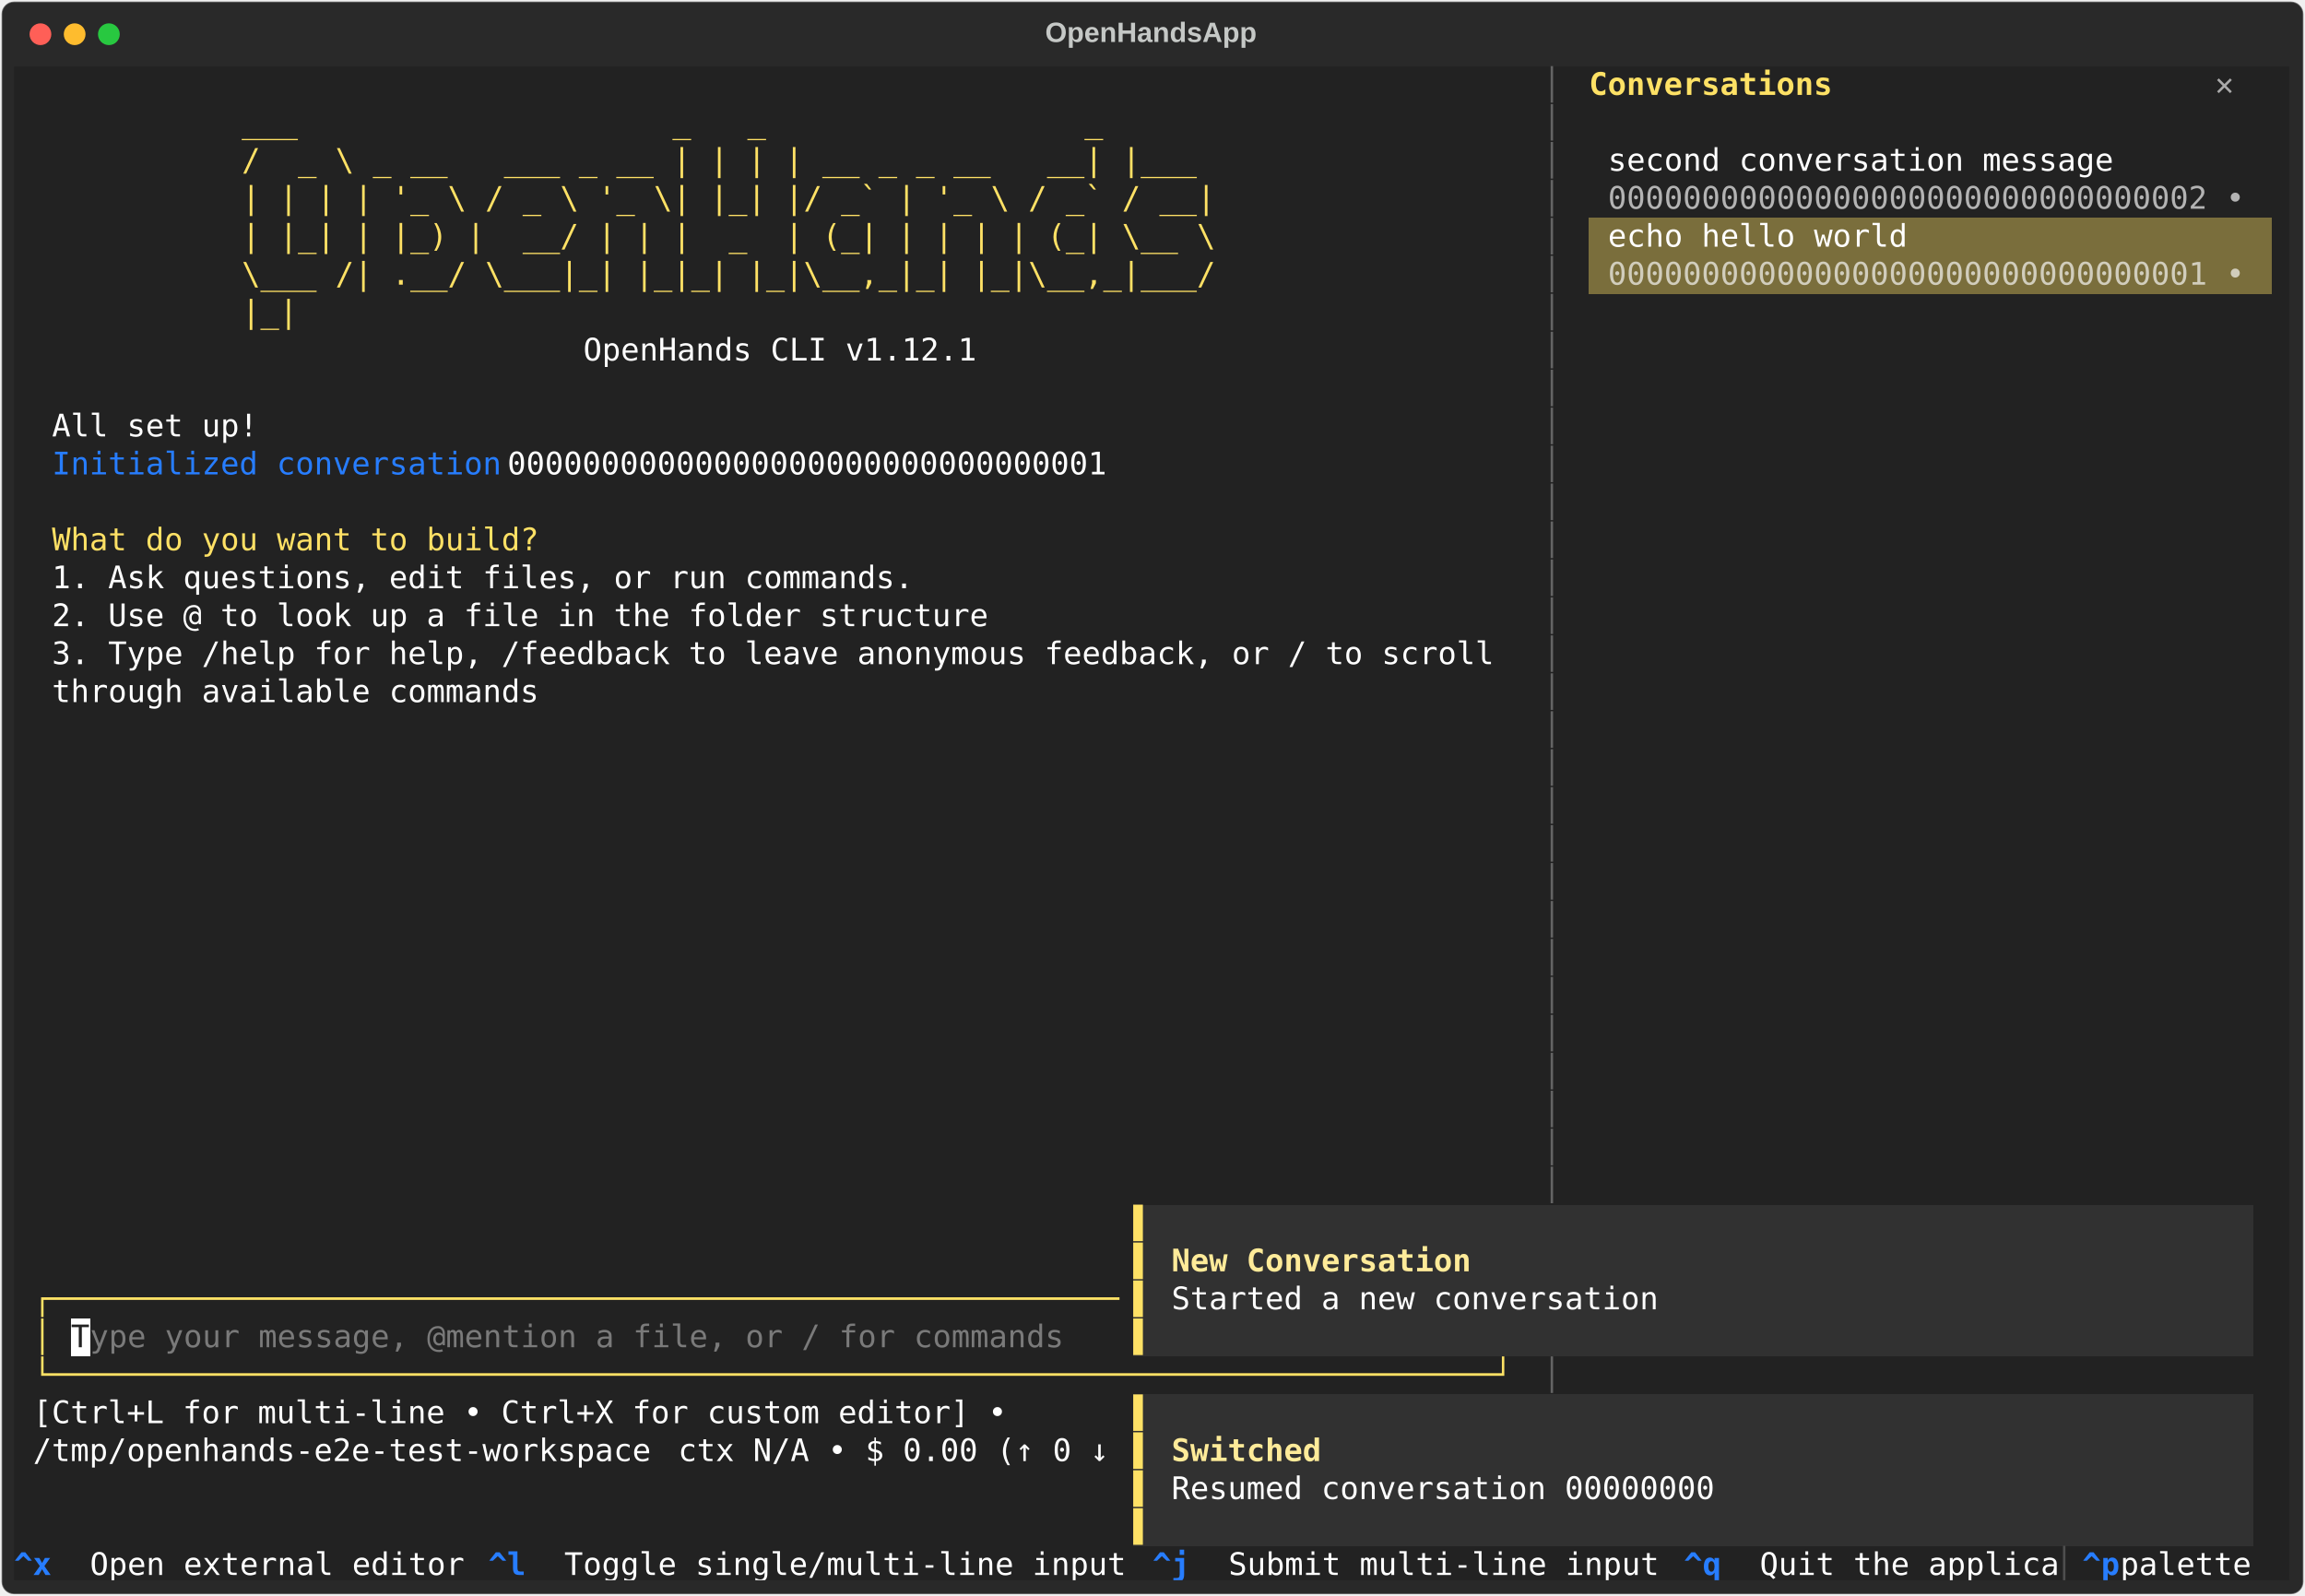
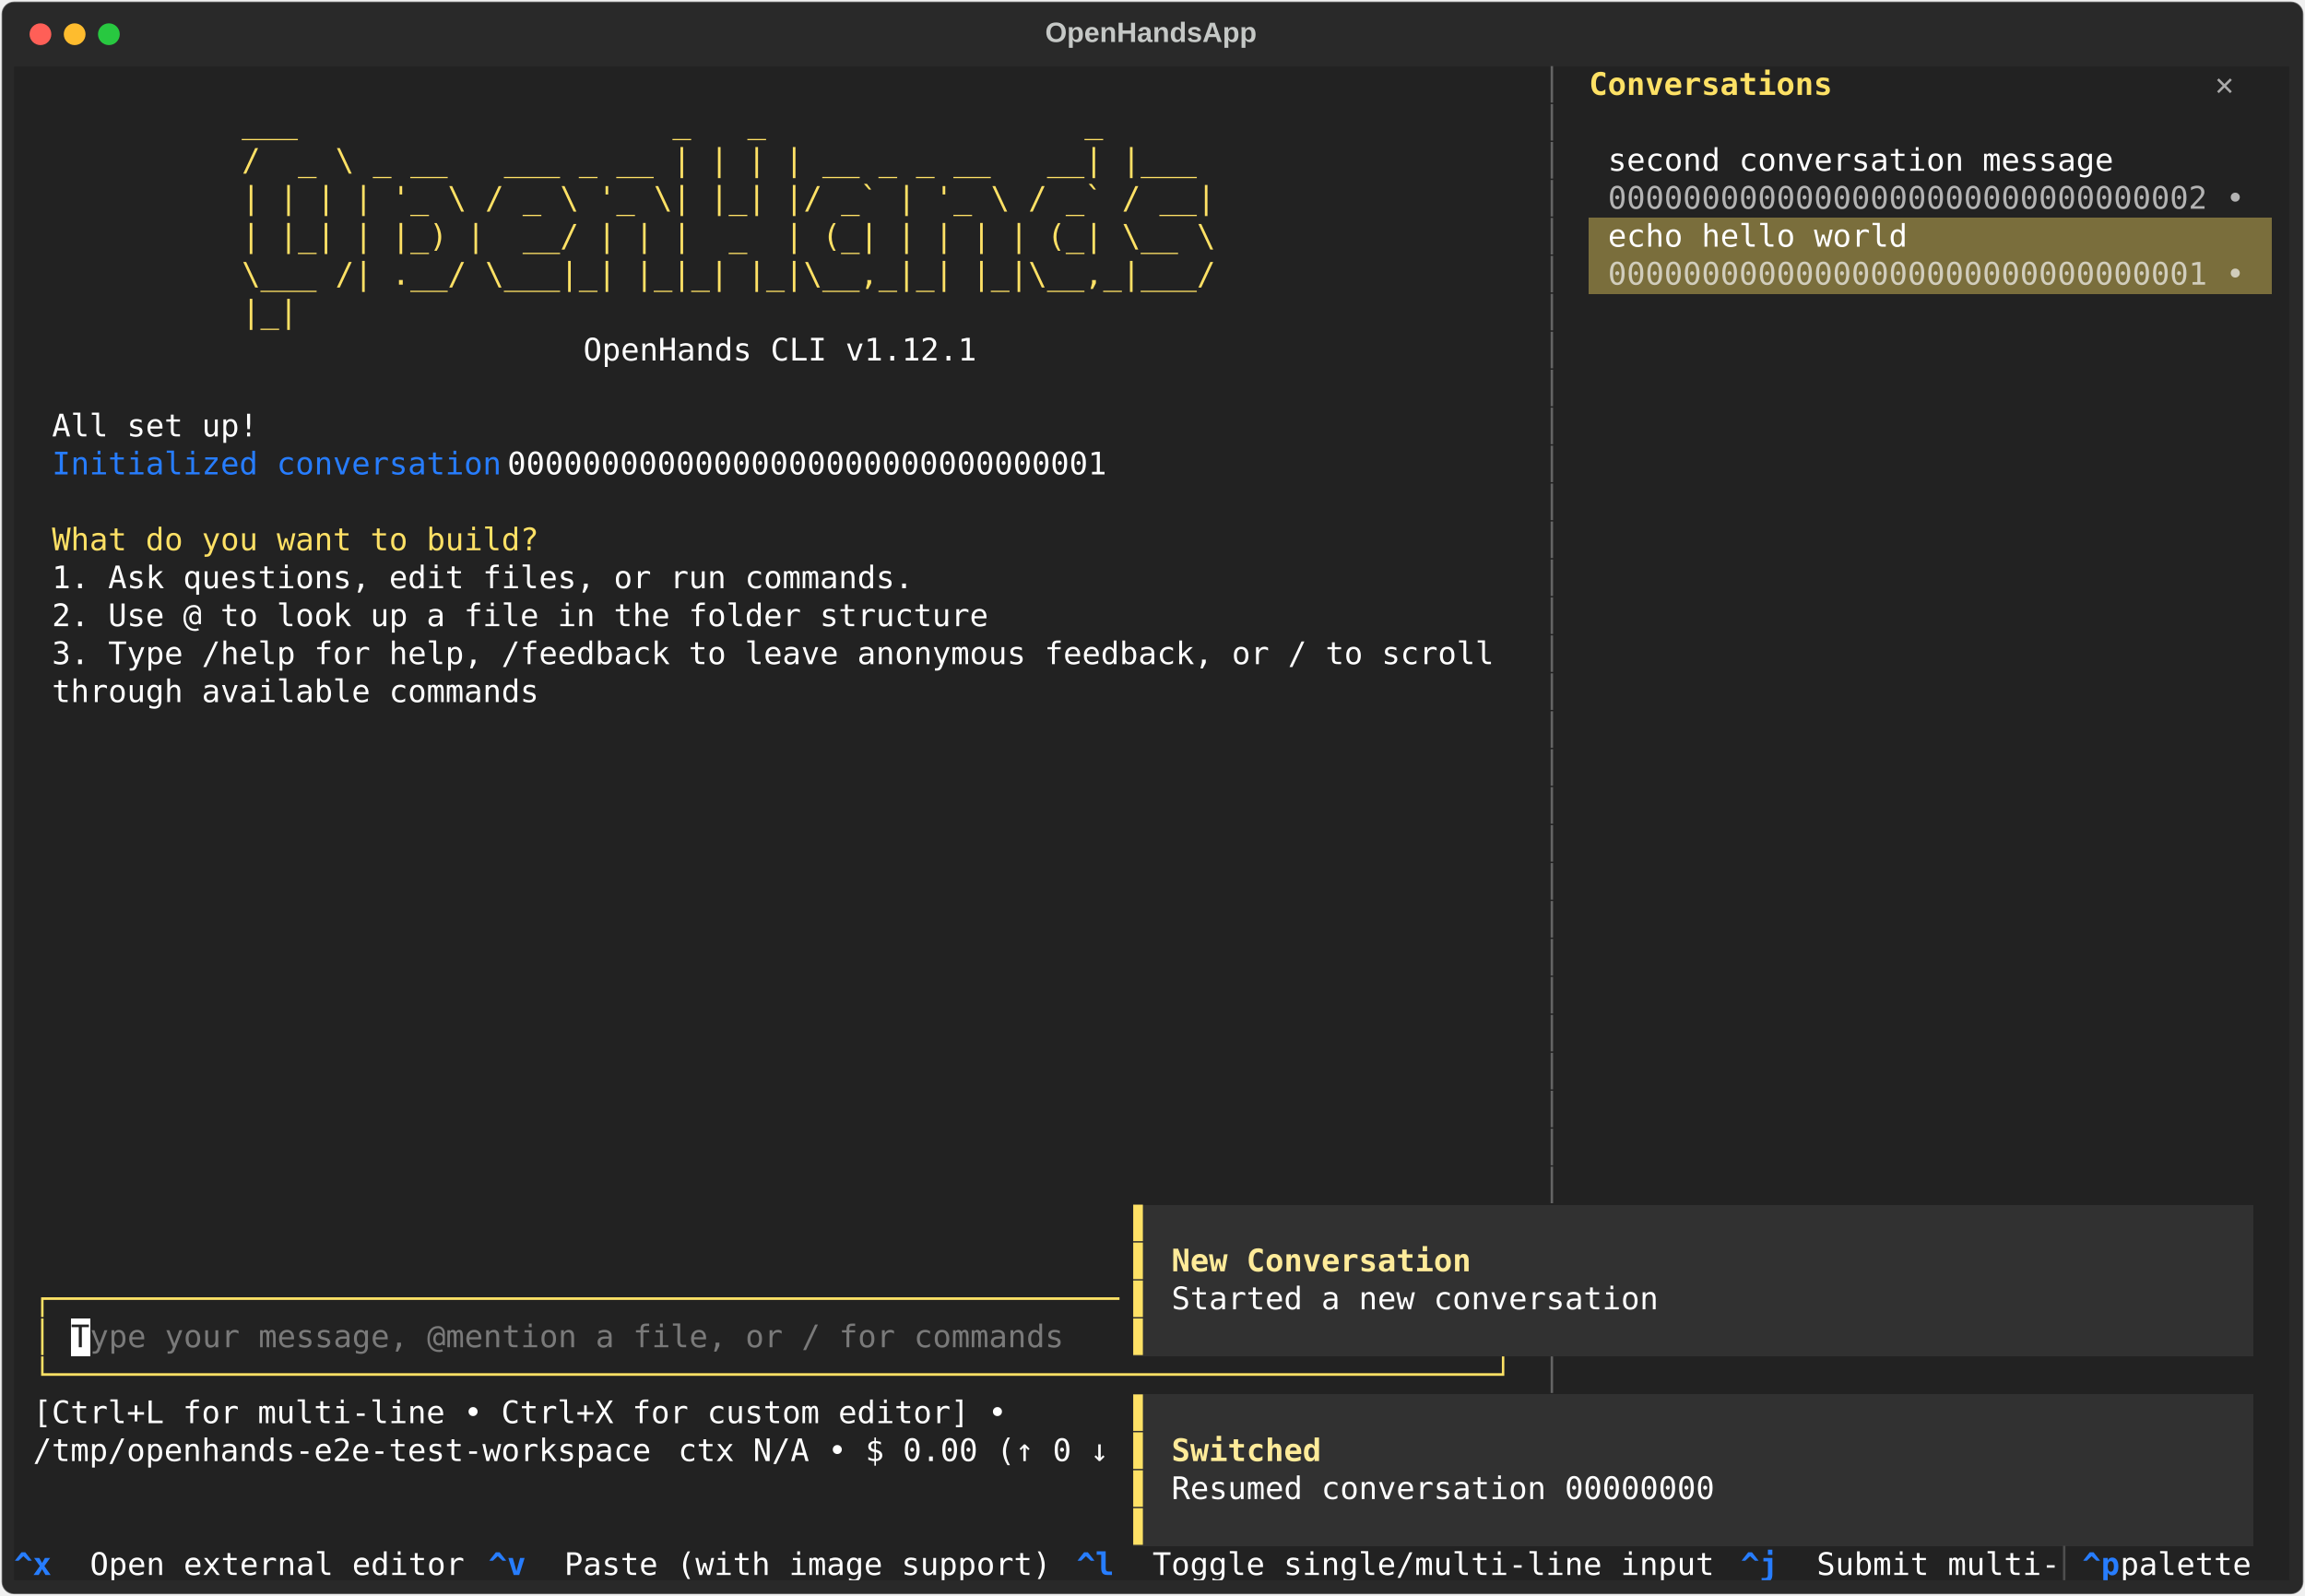
<svg xmlns="http://www.w3.org/2000/svg" class="rich-terminal" viewBox="0 0 1482 1026.0">
  <style>

    @font-face {
        font-family: "Fira Code";
        src: local("FiraCode-Regular"),
                url("https://cdnjs.cloudflare.com/ajax/libs/firacode/6.2.0/woff2/FiraCode-Regular.woff2") format("woff2"),
                url("https://cdnjs.cloudflare.com/ajax/libs/firacode/6.2.0/woff/FiraCode-Regular.woff") format("woff");
        font-style: normal;
        font-weight: 400;
    }
    @font-face {
        font-family: "Fira Code";
        src: local("FiraCode-Bold"),
                url("https://cdnjs.cloudflare.com/ajax/libs/firacode/6.2.0/woff2/FiraCode-Bold.woff2") format("woff2"),
                url("https://cdnjs.cloudflare.com/ajax/libs/firacode/6.2.0/woff/FiraCode-Bold.woff") format("woff");
        font-style: bold;
        font-weight: 700;
    }

    .terminal-matrix {
        font-family: Fira Code, monospace;
        font-size: 20px;
        line-height: 24.4px;
        font-variant-east-asian: full-width;
    }

    .terminal-title {
        font-size: 18px;
        font-weight: bold;
        font-family: arial;
    }

    .terminal-r1 { fill: #c5c8c6 }
.terminal-r2 { fill: #646464 }
.terminal-r3 { fill: #fee165;font-weight: bold }
.terminal-r4 { fill: #aaaaaa;font-weight: bold }
.terminal-r5 { fill: #ffe165 }
.terminal-r6 { fill: #ffffff }
.terminal-r7 { fill: #b3b3b3 }
.terminal-r8 { fill: #d1cdbc }
.terminal-r9 { fill: #277dff }
.terminal-r10 { fill: #fee165 }
.terminal-r11 { fill: #ffeb99;font-weight: bold }
.terminal-r12 { fill: #222222 }
.terminal-r13 { fill: #7a7a7a }
.terminal-r14 { fill: #277dff;font-weight: bold }
.terminal-r15 { fill: #4e4e4e }
    </style>
  <defs>
    <clipPath id="terminal-clip-terminal">
      <rect x="0" y="0" width="1463.0" height="975.0" />
    </clipPath>
    <clipPath id="terminal-line-0">
      <rect x="0" y="1.5" width="1464" height="24.65" />
    </clipPath>
    <clipPath id="terminal-line-1">
      <rect x="0" y="25.9" width="1464" height="24.65" />
    </clipPath>
    <clipPath id="terminal-line-2">
      <rect x="0" y="50.3" width="1464" height="24.65" />
    </clipPath>
    <clipPath id="terminal-line-3">
      <rect x="0" y="74.7" width="1464" height="24.65" />
    </clipPath>
    <clipPath id="terminal-line-4">
      <rect x="0" y="99.1" width="1464" height="24.65" />
    </clipPath>
    <clipPath id="terminal-line-5">
      <rect x="0" y="123.5" width="1464" height="24.65" />
    </clipPath>
    <clipPath id="terminal-line-6">
      <rect x="0" y="147.9" width="1464" height="24.65" />
    </clipPath>
    <clipPath id="terminal-line-7">
      <rect x="0" y="172.3" width="1464" height="24.65" />
    </clipPath>
    <clipPath id="terminal-line-8">
      <rect x="0" y="196.7" width="1464" height="24.65" />
    </clipPath>
    <clipPath id="terminal-line-9">
      <rect x="0" y="221.1" width="1464" height="24.65" />
    </clipPath>
    <clipPath id="terminal-line-10">
      <rect x="0" y="245.5" width="1464" height="24.65" />
    </clipPath>
    <clipPath id="terminal-line-11">
      <rect x="0" y="269.9" width="1464" height="24.65" />
    </clipPath>
    <clipPath id="terminal-line-12">
      <rect x="0" y="294.3" width="1464" height="24.65" />
    </clipPath>
    <clipPath id="terminal-line-13">
      <rect x="0" y="318.7" width="1464" height="24.65" />
    </clipPath>
    <clipPath id="terminal-line-14">
      <rect x="0" y="343.1" width="1464" height="24.65" />
    </clipPath>
    <clipPath id="terminal-line-15">
      <rect x="0" y="367.5" width="1464" height="24.65" />
    </clipPath>
    <clipPath id="terminal-line-16">
      <rect x="0" y="391.9" width="1464" height="24.65" />
    </clipPath>
    <clipPath id="terminal-line-17">
      <rect x="0" y="416.3" width="1464" height="24.65" />
    </clipPath>
    <clipPath id="terminal-line-18">
      <rect x="0" y="440.7" width="1464" height="24.65" />
    </clipPath>
    <clipPath id="terminal-line-19">
      <rect x="0" y="465.1" width="1464" height="24.65" />
    </clipPath>
    <clipPath id="terminal-line-20">
      <rect x="0" y="489.5" width="1464" height="24.65" />
    </clipPath>
    <clipPath id="terminal-line-21">
      <rect x="0" y="513.9" width="1464" height="24.65" />
    </clipPath>
    <clipPath id="terminal-line-22">
      <rect x="0" y="538.3" width="1464" height="24.65" />
    </clipPath>
    <clipPath id="terminal-line-23">
      <rect x="0" y="562.7" width="1464" height="24.65" />
    </clipPath>
    <clipPath id="terminal-line-24">
      <rect x="0" y="587.1" width="1464" height="24.65" />
    </clipPath>
    <clipPath id="terminal-line-25">
      <rect x="0" y="611.5" width="1464" height="24.65" />
    </clipPath>
    <clipPath id="terminal-line-26">
      <rect x="0" y="635.9" width="1464" height="24.65" />
    </clipPath>
    <clipPath id="terminal-line-27">
      <rect x="0" y="660.3" width="1464" height="24.65" />
    </clipPath>
    <clipPath id="terminal-line-28">
      <rect x="0" y="684.7" width="1464" height="24.65" />
    </clipPath>
    <clipPath id="terminal-line-29">
      <rect x="0" y="709.1" width="1464" height="24.65" />
    </clipPath>
    <clipPath id="terminal-line-30">
      <rect x="0" y="733.5" width="1464" height="24.65" />
    </clipPath>
    <clipPath id="terminal-line-31">
      <rect x="0" y="757.9" width="1464" height="24.65" />
    </clipPath>
    <clipPath id="terminal-line-32">
      <rect x="0" y="782.3" width="1464" height="24.65" />
    </clipPath>
    <clipPath id="terminal-line-33">
      <rect x="0" y="806.7" width="1464" height="24.65" />
    </clipPath>
    <clipPath id="terminal-line-34">
      <rect x="0" y="831.1" width="1464" height="24.65" />
    </clipPath>
    <clipPath id="terminal-line-35">
      <rect x="0" y="855.5" width="1464" height="24.65" />
    </clipPath>
    <clipPath id="terminal-line-36">
      <rect x="0" y="879.9" width="1464" height="24.65" />
    </clipPath>
    <clipPath id="terminal-line-37">
      <rect x="0" y="904.3" width="1464" height="24.65" />
    </clipPath>
    <clipPath id="terminal-line-38">
      <rect x="0" y="928.7" width="1464" height="24.65" />
    </clipPath>
  </defs>
  <rect fill="#292929" stroke="rgba(255,255,255,0.35)" stroke-width="1" x="1" y="1" width="1480" height="1024" rx="8" />
  <text class="terminal-title" fill="#c5c8c6" text-anchor="middle" x="740" y="27">OpenHandsApp</text>
  <g transform="translate(26,22)">
    <circle cx="0" cy="0" r="7" fill="#ff5f57" />
    <circle cx="22" cy="0" r="7" fill="#febc2e" />
    <circle cx="44" cy="0" r="7" fill="#28c840" />
  </g>
  <g transform="translate(9, 41)" clip-path="url(#terminal-clip-terminal)">
    <rect fill="#222222" x="0" y="1.5" width="988.2" height="24.65" shape-rendering="crispEdges" />
    <rect fill="#222222" x="988.2" y="1.5" width="12.2" height="24.65" shape-rendering="crispEdges" />
    <rect fill="#222222" x="1000.4" y="1.5" width="12.2" height="24.65" shape-rendering="crispEdges" />
    <rect fill="#222222" x="1012.6" y="1.5" width="158.6" height="24.65" shape-rendering="crispEdges" />
    <rect fill="#222222" x="1171.2" y="1.5" width="244" height="24.65" shape-rendering="crispEdges" />
    <rect fill="#222222" x="1415.2" y="1.5" width="36.6" height="24.65" shape-rendering="crispEdges" />
    <rect fill="#222222" x="1451.8" y="1.5" width="12.2" height="24.65" shape-rendering="crispEdges" />
    <rect fill="#222222" x="0" y="25.9" width="146.4" height="24.65" shape-rendering="crispEdges" />
    <rect fill="#222222" x="146.4" y="25.9" width="695.4" height="24.65" shape-rendering="crispEdges" />
    <rect fill="#222222" x="841.8" y="25.9" width="146.4" height="24.65" shape-rendering="crispEdges" />
    <rect fill="#222222" x="988.2" y="25.9" width="12.2" height="24.65" shape-rendering="crispEdges" />
    <rect fill="#222222" x="1000.4" y="25.9" width="463.6" height="24.65" shape-rendering="crispEdges" />
    <rect fill="#222222" x="0" y="50.3" width="146.4" height="24.65" shape-rendering="crispEdges" />
    <rect fill="#222222" x="146.4" y="50.3" width="695.4" height="24.65" shape-rendering="crispEdges" />
    <rect fill="#222222" x="841.8" y="50.3" width="146.4" height="24.65" shape-rendering="crispEdges" />
    <rect fill="#222222" x="988.2" y="50.3" width="12.2" height="24.65" shape-rendering="crispEdges" />
    <rect fill="#222222" x="1000.4" y="50.3" width="24.4" height="24.65" shape-rendering="crispEdges" />
    <rect fill="#222222" x="1024.8" y="50.3" width="329.4" height="24.65" shape-rendering="crispEdges" />
    <rect fill="#222222" x="1354.2" y="50.3" width="109.8" height="24.65" shape-rendering="crispEdges" />
    <rect fill="#222222" x="0" y="74.7" width="146.4" height="24.65" shape-rendering="crispEdges" />
    <rect fill="#222222" x="146.4" y="74.7" width="695.4" height="24.65" shape-rendering="crispEdges" />
    <rect fill="#222222" x="841.8" y="74.7" width="146.4" height="24.65" shape-rendering="crispEdges" />
    <rect fill="#222222" x="988.2" y="74.7" width="12.2" height="24.65" shape-rendering="crispEdges" />
    <rect fill="#222222" x="1000.4" y="74.7" width="24.4" height="24.65" shape-rendering="crispEdges" />
    <rect fill="#222222" x="1024.8" y="74.7" width="414.8" height="24.65" shape-rendering="crispEdges" />
    <rect fill="#222222" x="1439.6" y="74.7" width="24.4" height="24.65" shape-rendering="crispEdges" />
    <rect fill="#222222" x="0" y="99.1" width="146.4" height="24.65" shape-rendering="crispEdges" />
    <rect fill="#222222" x="146.4" y="99.1" width="695.4" height="24.65" shape-rendering="crispEdges" />
    <rect fill="#222222" x="841.8" y="99.1" width="146.4" height="24.65" shape-rendering="crispEdges" />
    <rect fill="#222222" x="988.2" y="99.1" width="12.2" height="24.65" shape-rendering="crispEdges" />
    <rect fill="#222222" x="1000.4" y="99.1" width="12.2" height="24.65" shape-rendering="crispEdges" />
    <rect fill="#7a6e3c" x="1012.6" y="99.1" width="12.2" height="24.65" shape-rendering="crispEdges" />
    <rect fill="#7a6e3c" x="1024.8" y="99.1" width="195.2" height="24.65" shape-rendering="crispEdges" />
    <rect fill="#7a6e3c" x="1220" y="99.1" width="231.8" height="24.65" shape-rendering="crispEdges" />
    <rect fill="#222222" x="1451.8" y="99.1" width="12.2" height="24.65" shape-rendering="crispEdges" />
    <rect fill="#222222" x="0" y="123.5" width="146.4" height="24.65" shape-rendering="crispEdges" />
    <rect fill="#222222" x="146.4" y="123.5" width="695.4" height="24.65" shape-rendering="crispEdges" />
    <rect fill="#222222" x="841.8" y="123.5" width="146.4" height="24.65" shape-rendering="crispEdges" />
    <rect fill="#222222" x="988.2" y="123.5" width="12.2" height="24.65" shape-rendering="crispEdges" />
    <rect fill="#222222" x="1000.4" y="123.5" width="12.2" height="24.65" shape-rendering="crispEdges" />
    <rect fill="#7a6e3c" x="1012.6" y="123.5" width="12.2" height="24.65" shape-rendering="crispEdges" />
    <rect fill="#7a6e3c" x="1024.8" y="123.5" width="414.8" height="24.65" shape-rendering="crispEdges" />
    <rect fill="#7a6e3c" x="1439.6" y="123.5" width="12.2" height="24.65" shape-rendering="crispEdges" />
    <rect fill="#222222" x="1451.8" y="123.5" width="12.2" height="24.65" shape-rendering="crispEdges" />
    <rect fill="#222222" x="0" y="147.9" width="146.4" height="24.65" shape-rendering="crispEdges" />
    <rect fill="#222222" x="146.4" y="147.9" width="695.4" height="24.65" shape-rendering="crispEdges" />
    <rect fill="#222222" x="841.8" y="147.9" width="146.4" height="24.65" shape-rendering="crispEdges" />
    <rect fill="#222222" x="988.2" y="147.9" width="12.2" height="24.65" shape-rendering="crispEdges" />
    <rect fill="#222222" x="1000.4" y="147.9" width="463.6" height="24.65" shape-rendering="crispEdges" />
    <rect fill="#222222" x="0" y="172.3" width="366" height="24.65" shape-rendering="crispEdges" />
    <rect fill="#222222" x="366" y="172.3" width="256.2" height="24.65" shape-rendering="crispEdges" />
    <rect fill="#222222" x="622.2" y="172.3" width="366" height="24.65" shape-rendering="crispEdges" />
    <rect fill="#222222" x="988.2" y="172.3" width="12.2" height="24.65" shape-rendering="crispEdges" />
    <rect fill="#222222" x="1000.4" y="172.3" width="463.6" height="24.65" shape-rendering="crispEdges" />
    <rect fill="#222222" x="0" y="196.7" width="988.2" height="24.65" shape-rendering="crispEdges" />
    <rect fill="#222222" x="988.2" y="196.7" width="12.2" height="24.65" shape-rendering="crispEdges" />
    <rect fill="#222222" x="1000.4" y="196.7" width="463.6" height="24.65" shape-rendering="crispEdges" />
    <rect fill="#222222" x="0" y="221.1" width="24.4" height="24.65" shape-rendering="crispEdges" />
    <rect fill="#222222" x="24.4" y="221.1" width="134.2" height="24.65" shape-rendering="crispEdges" />
    <rect fill="#222222" x="158.6" y="221.1" width="829.6" height="24.65" shape-rendering="crispEdges" />
    <rect fill="#222222" x="988.2" y="221.1" width="12.2" height="24.65" shape-rendering="crispEdges" />
    <rect fill="#222222" x="1000.4" y="221.1" width="463.6" height="24.65" shape-rendering="crispEdges" />
    <rect fill="#222222" x="0" y="245.5" width="24.4" height="24.65" shape-rendering="crispEdges" />
    <rect fill="#222222" x="24.4" y="245.5" width="292.8" height="24.65" shape-rendering="crispEdges" />
    <rect fill="#222222" x="317.2" y="245.5" width="402.6" height="24.65" shape-rendering="crispEdges" />
    <rect fill="#222222" x="719.8" y="245.5" width="268.4" height="24.65" shape-rendering="crispEdges" />
    <rect fill="#222222" x="988.2" y="245.5" width="12.2" height="24.65" shape-rendering="crispEdges" />
    <rect fill="#222222" x="1000.4" y="245.5" width="463.6" height="24.65" shape-rendering="crispEdges" />
    <rect fill="#222222" x="0" y="269.9" width="988.2" height="24.65" shape-rendering="crispEdges" />
    <rect fill="#222222" x="988.2" y="269.9" width="12.2" height="24.65" shape-rendering="crispEdges" />
    <rect fill="#222222" x="1000.4" y="269.9" width="463.6" height="24.65" shape-rendering="crispEdges" />
    <rect fill="#222222" x="0" y="294.3" width="24.4" height="24.65" shape-rendering="crispEdges" />
    <rect fill="#222222" x="24.4" y="294.3" width="317.2" height="24.65" shape-rendering="crispEdges" />
    <rect fill="#222222" x="341.6" y="294.3" width="646.6" height="24.65" shape-rendering="crispEdges" />
    <rect fill="#222222" x="988.2" y="294.3" width="12.2" height="24.65" shape-rendering="crispEdges" />
    <rect fill="#222222" x="1000.4" y="294.3" width="463.6" height="24.65" shape-rendering="crispEdges" />
    <rect fill="#222222" x="0" y="318.7" width="24.4" height="24.65" shape-rendering="crispEdges" />
    <rect fill="#222222" x="24.4" y="318.7" width="561.2" height="24.65" shape-rendering="crispEdges" />
    <rect fill="#222222" x="585.6" y="318.7" width="402.6" height="24.65" shape-rendering="crispEdges" />
    <rect fill="#222222" x="988.2" y="318.7" width="12.2" height="24.65" shape-rendering="crispEdges" />
    <rect fill="#222222" x="1000.4" y="318.7" width="463.6" height="24.65" shape-rendering="crispEdges" />
    <rect fill="#222222" x="0" y="343.1" width="24.4" height="24.65" shape-rendering="crispEdges" />
    <rect fill="#222222" x="24.4" y="343.1" width="610" height="24.65" shape-rendering="crispEdges" />
    <rect fill="#222222" x="634.4" y="343.1" width="353.8" height="24.65" shape-rendering="crispEdges" />
    <rect fill="#222222" x="988.2" y="343.1" width="12.2" height="24.65" shape-rendering="crispEdges" />
    <rect fill="#222222" x="1000.4" y="343.1" width="463.6" height="24.65" shape-rendering="crispEdges" />
    <rect fill="#222222" x="0" y="367.5" width="24.4" height="24.65" shape-rendering="crispEdges" />
    <rect fill="#222222" x="24.4" y="367.5" width="939.4" height="24.65" shape-rendering="crispEdges" />
    <rect fill="#222222" x="963.8" y="367.5" width="24.4" height="24.65" shape-rendering="crispEdges" />
    <rect fill="#222222" x="988.2" y="367.5" width="12.2" height="24.65" shape-rendering="crispEdges" />
    <rect fill="#222222" x="1000.4" y="367.5" width="463.6" height="24.65" shape-rendering="crispEdges" />
    <rect fill="#222222" x="0" y="391.9" width="24.4" height="24.65" shape-rendering="crispEdges" />
    <rect fill="#222222" x="24.4" y="391.9" width="317.2" height="24.65" shape-rendering="crispEdges" />
    <rect fill="#222222" x="341.6" y="391.9" width="646.6" height="24.65" shape-rendering="crispEdges" />
    <rect fill="#222222" x="988.2" y="391.9" width="12.2" height="24.65" shape-rendering="crispEdges" />
    <rect fill="#222222" x="1000.4" y="391.9" width="463.6" height="24.65" shape-rendering="crispEdges" />
    <rect fill="#222222" x="0" y="416.3" width="988.2" height="24.65" shape-rendering="crispEdges" />
    <rect fill="#222222" x="988.2" y="416.3" width="12.2" height="24.65" shape-rendering="crispEdges" />
    <rect fill="#222222" x="1000.4" y="416.3" width="463.6" height="24.65" shape-rendering="crispEdges" />
    <rect fill="#222222" x="0" y="440.7" width="988.2" height="24.65" shape-rendering="crispEdges" />
    <rect fill="#222222" x="988.2" y="440.7" width="12.2" height="24.65" shape-rendering="crispEdges" />
    <rect fill="#222222" x="1000.4" y="440.7" width="463.6" height="24.65" shape-rendering="crispEdges" />
    <rect fill="#222222" x="0" y="465.1" width="988.2" height="24.65" shape-rendering="crispEdges" />
    <rect fill="#222222" x="988.2" y="465.1" width="12.2" height="24.65" shape-rendering="crispEdges" />
    <rect fill="#222222" x="1000.4" y="465.1" width="463.6" height="24.65" shape-rendering="crispEdges" />
    <rect fill="#222222" x="0" y="489.5" width="988.2" height="24.65" shape-rendering="crispEdges" />
    <rect fill="#222222" x="988.2" y="489.5" width="12.2" height="24.65" shape-rendering="crispEdges" />
    <rect fill="#222222" x="1000.4" y="489.5" width="463.6" height="24.65" shape-rendering="crispEdges" />
    <rect fill="#222222" x="0" y="513.9" width="988.2" height="24.65" shape-rendering="crispEdges" />
    <rect fill="#222222" x="988.2" y="513.9" width="12.2" height="24.65" shape-rendering="crispEdges" />
    <rect fill="#222222" x="1000.4" y="513.9" width="463.6" height="24.65" shape-rendering="crispEdges" />
    <rect fill="#222222" x="0" y="538.3" width="988.2" height="24.65" shape-rendering="crispEdges" />
    <rect fill="#222222" x="988.2" y="538.3" width="12.2" height="24.65" shape-rendering="crispEdges" />
    <rect fill="#222222" x="1000.4" y="538.3" width="463.6" height="24.65" shape-rendering="crispEdges" />
    <rect fill="#222222" x="0" y="562.7" width="988.2" height="24.65" shape-rendering="crispEdges" />
    <rect fill="#222222" x="988.2" y="562.7" width="12.2" height="24.65" shape-rendering="crispEdges" />
    <rect fill="#222222" x="1000.4" y="562.7" width="463.6" height="24.65" shape-rendering="crispEdges" />
    <rect fill="#222222" x="0" y="587.1" width="988.2" height="24.65" shape-rendering="crispEdges" />
    <rect fill="#222222" x="988.2" y="587.1" width="12.2" height="24.65" shape-rendering="crispEdges" />
    <rect fill="#222222" x="1000.4" y="587.1" width="463.6" height="24.65" shape-rendering="crispEdges" />
    <rect fill="#222222" x="0" y="611.5" width="988.2" height="24.65" shape-rendering="crispEdges" />
    <rect fill="#222222" x="988.2" y="611.5" width="12.2" height="24.65" shape-rendering="crispEdges" />
    <rect fill="#222222" x="1000.4" y="611.5" width="463.6" height="24.65" shape-rendering="crispEdges" />
    <rect fill="#222222" x="0" y="635.9" width="988.2" height="24.65" shape-rendering="crispEdges" />
    <rect fill="#222222" x="988.2" y="635.9" width="12.2" height="24.65" shape-rendering="crispEdges" />
    <rect fill="#222222" x="1000.4" y="635.9" width="463.6" height="24.65" shape-rendering="crispEdges" />
    <rect fill="#222222" x="0" y="660.3" width="988.2" height="24.65" shape-rendering="crispEdges" />
    <rect fill="#222222" x="988.2" y="660.3" width="12.2" height="24.65" shape-rendering="crispEdges" />
    <rect fill="#222222" x="1000.4" y="660.3" width="463.6" height="24.65" shape-rendering="crispEdges" />
    <rect fill="#222222" x="0" y="684.7" width="988.2" height="24.65" shape-rendering="crispEdges" />
    <rect fill="#222222" x="988.2" y="684.7" width="12.2" height="24.65" shape-rendering="crispEdges" />
    <rect fill="#222222" x="1000.4" y="684.7" width="463.6" height="24.65" shape-rendering="crispEdges" />
    <rect fill="#222222" x="0" y="709.1" width="988.2" height="24.65" shape-rendering="crispEdges" />
    <rect fill="#222222" x="988.2" y="709.1" width="12.2" height="24.65" shape-rendering="crispEdges" />
    <rect fill="#222222" x="1000.4" y="709.1" width="463.6" height="24.65" shape-rendering="crispEdges" />
    <rect fill="#222222" x="0" y="733.5" width="719.8" height="24.65" shape-rendering="crispEdges" />
    <rect fill="#313131" x="719.8" y="733.5" width="12.2" height="24.65" shape-rendering="crispEdges" />
    <rect fill="#313131" x="732" y="733.5" width="707.6" height="24.65" shape-rendering="crispEdges" />
    <rect fill="#222222" x="1439.6" y="733.5" width="24.4" height="24.65" shape-rendering="crispEdges" />
    <rect fill="#222222" x="0" y="757.9" width="12.2" height="24.65" shape-rendering="crispEdges" />
    <rect fill="#222222" x="12.2" y="757.9" width="12.2" height="24.65" shape-rendering="crispEdges" />
    <rect fill="#222222" x="24.4" y="757.9" width="695.4" height="24.65" shape-rendering="crispEdges" />
    <rect fill="#313131" x="719.8" y="757.9" width="12.2" height="24.65" shape-rendering="crispEdges" />
    <rect fill="#313131" x="732" y="757.9" width="12.2" height="24.65" shape-rendering="crispEdges" />
    <rect fill="#313131" x="744.2" y="757.9" width="195.2" height="24.65" shape-rendering="crispEdges" />
    <rect fill="#313131" x="939.4" y="757.9" width="500.2" height="24.65" shape-rendering="crispEdges" />
    <rect fill="#222222" x="1439.6" y="757.9" width="24.4" height="24.65" shape-rendering="crispEdges" />
    <rect fill="#222222" x="0" y="782.3" width="12.2" height="24.65" shape-rendering="crispEdges" />
    <rect fill="#222222" x="12.2" y="782.3" width="707.6" height="24.65" shape-rendering="crispEdges" />
    <rect fill="#313131" x="719.8" y="782.3" width="12.2" height="24.65" shape-rendering="crispEdges" />
    <rect fill="#313131" x="732" y="782.3" width="12.2" height="24.65" shape-rendering="crispEdges" />
    <rect fill="#313131" x="744.2" y="782.3" width="317.2" height="24.65" shape-rendering="crispEdges" />
    <rect fill="#313131" x="1061.4" y="782.3" width="378.2" height="24.65" shape-rendering="crispEdges" />
    <rect fill="#222222" x="1439.6" y="782.3" width="24.4" height="24.65" shape-rendering="crispEdges" />
    <rect fill="#222222" x="0" y="806.7" width="12.2" height="24.65" shape-rendering="crispEdges" />
    <rect fill="#222222" x="12.2" y="806.7" width="12.2" height="24.65" shape-rendering="crispEdges" />
    <rect fill="#222222" x="24.4" y="806.7" width="12.2" height="24.65" shape-rendering="crispEdges" />
    <rect fill="#ffffff" x="36.6" y="806.7" width="12.2" height="24.65" shape-rendering="crispEdges" />
    <rect fill="#222222" x="48.8" y="806.7" width="634.4" height="24.65" shape-rendering="crispEdges" />
    <rect fill="#222222" x="683.2" y="806.7" width="36.6" height="24.65" shape-rendering="crispEdges" />
    <rect fill="#313131" x="719.8" y="806.7" width="12.2" height="24.65" shape-rendering="crispEdges" />
    <rect fill="#313131" x="732" y="806.7" width="707.6" height="24.65" shape-rendering="crispEdges" />
    <rect fill="#222222" x="1439.6" y="806.7" width="24.4" height="24.65" shape-rendering="crispEdges" />
    <rect fill="#222222" x="0" y="831.1" width="12.2" height="24.65" shape-rendering="crispEdges" />
    <rect fill="#222222" x="12.2" y="831.1" width="963.8" height="24.65" shape-rendering="crispEdges" />
    <rect fill="#222222" x="976" y="831.1" width="12.2" height="24.65" shape-rendering="crispEdges" />
    <rect fill="#222222" x="988.2" y="831.1" width="12.2" height="24.65" shape-rendering="crispEdges" />
    <rect fill="#222222" x="1000.4" y="831.1" width="463.6" height="24.65" shape-rendering="crispEdges" />
    <rect fill="#222222" x="0" y="855.5" width="12.2" height="24.65" shape-rendering="crispEdges" />
    <rect fill="#222222" x="12.2" y="855.5" width="634.4" height="24.65" shape-rendering="crispEdges" />
    <rect fill="#222222" x="646.6" y="855.5" width="73.2" height="24.65" shape-rendering="crispEdges" />
    <rect fill="#313131" x="719.8" y="855.5" width="12.2" height="24.65" shape-rendering="crispEdges" />
    <rect fill="#313131" x="732" y="855.5" width="707.6" height="24.65" shape-rendering="crispEdges" />
    <rect fill="#222222" x="1439.6" y="855.5" width="24.4" height="24.65" shape-rendering="crispEdges" />
    <rect fill="#222222" x="0" y="879.9" width="12.2" height="24.65" shape-rendering="crispEdges" />
    <rect fill="#222222" x="12.2" y="879.9" width="414.8" height="24.65" shape-rendering="crispEdges" />
    <rect fill="#222222" x="427" y="879.9" width="292.8" height="24.65" shape-rendering="crispEdges" />
    <rect fill="#313131" x="719.8" y="879.9" width="12.2" height="24.65" shape-rendering="crispEdges" />
    <rect fill="#313131" x="732" y="879.9" width="12.2" height="24.65" shape-rendering="crispEdges" />
    <rect fill="#313131" x="744.2" y="879.9" width="97.6" height="24.65" shape-rendering="crispEdges" />
    <rect fill="#313131" x="841.8" y="879.9" width="597.8" height="24.65" shape-rendering="crispEdges" />
    <rect fill="#222222" x="1439.6" y="879.9" width="24.4" height="24.65" shape-rendering="crispEdges" />
    <rect fill="#222222" x="0" y="904.3" width="719.8" height="24.65" shape-rendering="crispEdges" />
    <rect fill="#313131" x="719.8" y="904.3" width="12.2" height="24.65" shape-rendering="crispEdges" />
    <rect fill="#313131" x="732" y="904.3" width="12.2" height="24.65" shape-rendering="crispEdges" />
    <rect fill="#313131" x="744.2" y="904.3" width="353.8" height="24.65" shape-rendering="crispEdges" />
    <rect fill="#313131" x="1098" y="904.3" width="341.6" height="24.65" shape-rendering="crispEdges" />
    <rect fill="#222222" x="1439.6" y="904.3" width="24.4" height="24.65" shape-rendering="crispEdges" />
    <rect fill="#222222" x="0" y="928.7" width="719.8" height="24.65" shape-rendering="crispEdges" />
    <rect fill="#313131" x="719.8" y="928.7" width="12.2" height="24.65" shape-rendering="crispEdges" />
    <rect fill="#313131" x="732" y="928.7" width="707.6" height="24.65" shape-rendering="crispEdges" />
    <rect fill="#222222" x="1439.6" y="928.7" width="24.4" height="24.65" shape-rendering="crispEdges" />
    <rect fill="#222222" x="0" y="953.1" width="48.8" height="24.65" shape-rendering="crispEdges" />
    <rect fill="#222222" x="48.8" y="953.1" width="256.2" height="24.65" shape-rendering="crispEdges" />
    <rect fill="#222222" x="305" y="953.1" width="48.8" height="24.65" shape-rendering="crispEdges" />
-     <rect fill="#222222" x="353.8" y="953.1" width="378.2" height="24.65" shape-rendering="crispEdges" />
-     <rect fill="#222222" x="732" y="953.1" width="48.8" height="24.65" shape-rendering="crispEdges" />
-     <rect fill="#222222" x="780.8" y="953.1" width="292.8" height="24.65" shape-rendering="crispEdges" />
-     <rect fill="#222222" x="1073.6" y="953.1" width="48.8" height="24.65" shape-rendering="crispEdges" />
-     <rect fill="#222222" x="1122.4" y="953.1" width="195.2" height="24.65" shape-rendering="crispEdges" />
+     <rect fill="#222222" x="353.8" y="953.1" width="329.4" height="24.65" shape-rendering="crispEdges" />
+     <rect fill="#222222" x="683.2" y="953.1" width="48.8" height="24.65" shape-rendering="crispEdges" />
+     <rect fill="#222222" x="732" y="953.1" width="378.2" height="24.65" shape-rendering="crispEdges" />
+     <rect fill="#222222" x="1110.2" y="953.1" width="48.8" height="24.65" shape-rendering="crispEdges" />
+     <rect fill="#222222" x="1159" y="953.1" width="158.6" height="24.65" shape-rendering="crispEdges" />
    <rect fill="#222222" x="1317.6" y="953.1" width="12.2" height="24.65" shape-rendering="crispEdges" />
    <rect fill="#222222" x="1329.8" y="953.1" width="24.4" height="24.65" shape-rendering="crispEdges" />
    <rect fill="#222222" x="1354.2" y="953.1" width="97.6" height="24.65" shape-rendering="crispEdges" />
    <rect fill="#222222" x="1451.8" y="953.1" width="12.2" height="24.65" shape-rendering="crispEdges" />
    <g class="terminal-matrix">
      <text class="terminal-r2" x="988.2" y="20" textLength="12.2" clip-path="url(#terminal-line-0)">▏</text>
      <text class="terminal-r3" x="1012.6" y="20" textLength="158.6" clip-path="url(#terminal-line-0)">Conversations</text>
      <text class="terminal-r4" x="1415.2" y="20" textLength="36.6" clip-path="url(#terminal-line-0)"> ✕ </text>
      <text class="terminal-r1" x="1464" y="20" textLength="12.2" clip-path="url(#terminal-line-0)">
</text>
      <text class="terminal-r5" x="146.4" y="44.4" textLength="695.4" clip-path="url(#terminal-line-1)">     ___                    _   _                 _      </text>
      <text class="terminal-r2" x="988.2" y="44.4" textLength="12.2" clip-path="url(#terminal-line-1)">▏</text>
      <text class="terminal-r1" x="1464" y="44.4" textLength="12.2" clip-path="url(#terminal-line-1)">
</text>
      <text class="terminal-r5" x="146.4" y="68.8" textLength="695.4" clip-path="url(#terminal-line-2)">    /  _ \ _ __   ___ _ __ | | | | __ _ _ __   __| |___  </text>
      <text class="terminal-r2" x="988.2" y="68.8" textLength="12.2" clip-path="url(#terminal-line-2)">▏</text>
      <text class="terminal-r6" x="1024.8" y="68.8" textLength="329.4" clip-path="url(#terminal-line-2)">second conversation message</text>
      <text class="terminal-r1" x="1464" y="68.8" textLength="12.2" clip-path="url(#terminal-line-2)">
</text>
      <text class="terminal-r5" x="146.4" y="93.2" textLength="695.4" clip-path="url(#terminal-line-3)">    | | | | '_ \ / _ \ '_ \| |_| |/ _` | '_ \ / _` / __| </text>
      <text class="terminal-r2" x="988.2" y="93.2" textLength="12.2" clip-path="url(#terminal-line-3)">▏</text>
      <text class="terminal-r7" x="1024.8" y="93.2" textLength="414.8" clip-path="url(#terminal-line-3)">00000000000000000000000000000002 •</text>
      <text class="terminal-r1" x="1464" y="93.2" textLength="12.2" clip-path="url(#terminal-line-3)">
</text>
      <text class="terminal-r5" x="146.4" y="117.6" textLength="695.4" clip-path="url(#terminal-line-4)">    | |_| | |_) |  __/ | | |  _  | (_| | | | | (_| \__ \ </text>
      <text class="terminal-r2" x="988.2" y="117.6" textLength="12.2" clip-path="url(#terminal-line-4)">▏</text>
      <text class="terminal-r6" x="1024.8" y="117.6" textLength="195.2" clip-path="url(#terminal-line-4)">echo hello world</text>
      <text class="terminal-r1" x="1464" y="117.6" textLength="12.2" clip-path="url(#terminal-line-4)">
</text>
      <text class="terminal-r5" x="146.4" y="142" textLength="695.4" clip-path="url(#terminal-line-5)">    \___ /| .__/ \___|_| |_|_| |_|\__,_|_| |_|\__,_|___/ </text>
      <text class="terminal-r2" x="988.2" y="142" textLength="12.2" clip-path="url(#terminal-line-5)">▏</text>
      <text class="terminal-r8" x="1024.8" y="142" textLength="414.8" clip-path="url(#terminal-line-5)">00000000000000000000000000000001 •</text>
      <text class="terminal-r1" x="1464" y="142" textLength="12.2" clip-path="url(#terminal-line-5)">
</text>
      <text class="terminal-r5" x="146.4" y="166.4" textLength="695.4" clip-path="url(#terminal-line-6)">          |_|                                            </text>
      <text class="terminal-r2" x="988.2" y="166.4" textLength="12.2" clip-path="url(#terminal-line-6)">▏</text>
      <text class="terminal-r1" x="1464" y="166.4" textLength="12.2" clip-path="url(#terminal-line-6)">
</text>
      <text class="terminal-r6" x="366" y="190.8" textLength="256.2" clip-path="url(#terminal-line-7)">OpenHands CLI v1.12.1</text>
      <text class="terminal-r2" x="988.2" y="190.8" textLength="12.2" clip-path="url(#terminal-line-7)">▏</text>
      <text class="terminal-r1" x="1464" y="190.8" textLength="12.2" clip-path="url(#terminal-line-7)">
</text>
      <text class="terminal-r2" x="988.2" y="215.2" textLength="12.2" clip-path="url(#terminal-line-8)">▏</text>
      <text class="terminal-r1" x="1464" y="215.2" textLength="12.2" clip-path="url(#terminal-line-8)">
</text>
      <text class="terminal-r6" x="24.4" y="239.6" textLength="134.2" clip-path="url(#terminal-line-9)">All set up!</text>
      <text class="terminal-r2" x="988.2" y="239.6" textLength="12.2" clip-path="url(#terminal-line-9)">▏</text>
      <text class="terminal-r1" x="1464" y="239.6" textLength="12.2" clip-path="url(#terminal-line-9)">
</text>
      <text class="terminal-r9" x="24.4" y="264" textLength="292.8" clip-path="url(#terminal-line-10)">Initialized conversation</text>
      <text class="terminal-r6" x="317.2" y="264" textLength="402.6" clip-path="url(#terminal-line-10)"> 00000000000000000000000000000001</text>
      <text class="terminal-r2" x="988.2" y="264" textLength="12.2" clip-path="url(#terminal-line-10)">▏</text>
      <text class="terminal-r1" x="1464" y="264" textLength="12.2" clip-path="url(#terminal-line-10)">
</text>
      <text class="terminal-r2" x="988.2" y="288.4" textLength="12.2" clip-path="url(#terminal-line-11)">▏</text>
      <text class="terminal-r1" x="1464" y="288.4" textLength="12.2" clip-path="url(#terminal-line-11)">
</text>
      <text class="terminal-r5" x="24.4" y="312.8" textLength="317.2" clip-path="url(#terminal-line-12)">What do you want to build?</text>
      <text class="terminal-r2" x="988.2" y="312.8" textLength="12.2" clip-path="url(#terminal-line-12)">▏</text>
      <text class="terminal-r1" x="1464" y="312.8" textLength="12.2" clip-path="url(#terminal-line-12)">
</text>
      <text class="terminal-r6" x="24.4" y="337.2" textLength="561.2" clip-path="url(#terminal-line-13)">1. Ask questions, edit files, or run commands.</text>
      <text class="terminal-r2" x="988.2" y="337.2" textLength="12.2" clip-path="url(#terminal-line-13)">▏</text>
      <text class="terminal-r1" x="1464" y="337.2" textLength="12.2" clip-path="url(#terminal-line-13)">
</text>
      <text class="terminal-r6" x="24.4" y="361.6" textLength="610" clip-path="url(#terminal-line-14)">2. Use @ to look up a file in the folder structure</text>
      <text class="terminal-r2" x="988.2" y="361.6" textLength="12.2" clip-path="url(#terminal-line-14)">▏</text>
      <text class="terminal-r1" x="1464" y="361.6" textLength="12.2" clip-path="url(#terminal-line-14)">
</text>
      <text class="terminal-r6" x="24.4" y="386" textLength="939.4" clip-path="url(#terminal-line-15)">3. Type /help for help, /feedback to leave anonymous feedback, or / to scroll</text>
      <text class="terminal-r2" x="988.2" y="386" textLength="12.2" clip-path="url(#terminal-line-15)">▏</text>
      <text class="terminal-r1" x="1464" y="386" textLength="12.2" clip-path="url(#terminal-line-15)">
</text>
      <text class="terminal-r6" x="24.4" y="410.4" textLength="317.2" clip-path="url(#terminal-line-16)">through available commands</text>
      <text class="terminal-r2" x="988.2" y="410.4" textLength="12.2" clip-path="url(#terminal-line-16)">▏</text>
      <text class="terminal-r1" x="1464" y="410.4" textLength="12.2" clip-path="url(#terminal-line-16)">
</text>
      <text class="terminal-r2" x="988.2" y="434.8" textLength="12.2" clip-path="url(#terminal-line-17)">▏</text>
      <text class="terminal-r1" x="1464" y="434.8" textLength="12.2" clip-path="url(#terminal-line-17)">
</text>
      <text class="terminal-r2" x="988.2" y="459.2" textLength="12.2" clip-path="url(#terminal-line-18)">▏</text>
      <text class="terminal-r1" x="1464" y="459.2" textLength="12.2" clip-path="url(#terminal-line-18)">
</text>
      <text class="terminal-r2" x="988.2" y="483.6" textLength="12.2" clip-path="url(#terminal-line-19)">▏</text>
      <text class="terminal-r1" x="1464" y="483.6" textLength="12.2" clip-path="url(#terminal-line-19)">
</text>
      <text class="terminal-r2" x="988.2" y="508" textLength="12.2" clip-path="url(#terminal-line-20)">▏</text>
      <text class="terminal-r1" x="1464" y="508" textLength="12.2" clip-path="url(#terminal-line-20)">
</text>
      <text class="terminal-r2" x="988.2" y="532.4" textLength="12.2" clip-path="url(#terminal-line-21)">▏</text>
      <text class="terminal-r1" x="1464" y="532.4" textLength="12.2" clip-path="url(#terminal-line-21)">
</text>
      <text class="terminal-r2" x="988.2" y="556.8" textLength="12.2" clip-path="url(#terminal-line-22)">▏</text>
      <text class="terminal-r1" x="1464" y="556.8" textLength="12.2" clip-path="url(#terminal-line-22)">
</text>
      <text class="terminal-r2" x="988.2" y="581.2" textLength="12.2" clip-path="url(#terminal-line-23)">▏</text>
      <text class="terminal-r1" x="1464" y="581.2" textLength="12.2" clip-path="url(#terminal-line-23)">
</text>
      <text class="terminal-r2" x="988.2" y="605.6" textLength="12.2" clip-path="url(#terminal-line-24)">▏</text>
      <text class="terminal-r1" x="1464" y="605.6" textLength="12.2" clip-path="url(#terminal-line-24)">
</text>
      <text class="terminal-r2" x="988.2" y="630" textLength="12.2" clip-path="url(#terminal-line-25)">▏</text>
      <text class="terminal-r1" x="1464" y="630" textLength="12.2" clip-path="url(#terminal-line-25)">
</text>
      <text class="terminal-r2" x="988.2" y="654.4" textLength="12.2" clip-path="url(#terminal-line-26)">▏</text>
      <text class="terminal-r1" x="1464" y="654.4" textLength="12.2" clip-path="url(#terminal-line-26)">
</text>
      <text class="terminal-r2" x="988.2" y="678.8" textLength="12.2" clip-path="url(#terminal-line-27)">▏</text>
      <text class="terminal-r1" x="1464" y="678.8" textLength="12.2" clip-path="url(#terminal-line-27)">
</text>
      <text class="terminal-r2" x="988.2" y="703.2" textLength="12.2" clip-path="url(#terminal-line-28)">▏</text>
      <text class="terminal-r1" x="1464" y="703.2" textLength="12.2" clip-path="url(#terminal-line-28)">
</text>
      <text class="terminal-r2" x="988.2" y="727.6" textLength="12.2" clip-path="url(#terminal-line-29)">▏</text>
      <text class="terminal-r1" x="1464" y="727.6" textLength="12.2" clip-path="url(#terminal-line-29)">
</text>
      <text class="terminal-r10" x="719.8" y="752" textLength="12.2" clip-path="url(#terminal-line-30)">▌</text>
      <text class="terminal-r1" x="1464" y="752" textLength="12.2" clip-path="url(#terminal-line-30)">
</text>
      <text class="terminal-r10" x="719.8" y="776.4" textLength="12.2" clip-path="url(#terminal-line-31)">▌</text>
      <text class="terminal-r11" x="744.2" y="776.4" textLength="195.2" clip-path="url(#terminal-line-31)">New Conversation</text>
      <text class="terminal-r1" x="1464" y="776.4" textLength="12.2" clip-path="url(#terminal-line-31)">
</text>
      <text class="terminal-r10" x="12.2" y="800.8" textLength="707.6" clip-path="url(#terminal-line-32)">┌─────────────────────────────────────────────────────────</text>
      <text class="terminal-r10" x="719.8" y="800.8" textLength="12.2" clip-path="url(#terminal-line-32)">▌</text>
      <text class="terminal-r6" x="744.2" y="800.8" textLength="317.2" clip-path="url(#terminal-line-32)">Started a new conversation</text>
      <text class="terminal-r1" x="1464" y="800.8" textLength="12.2" clip-path="url(#terminal-line-32)">
</text>
      <text class="terminal-r10" x="12.2" y="825.2" textLength="12.2" clip-path="url(#terminal-line-33)">│</text>
      <text class="terminal-r12" x="36.6" y="825.2" textLength="12.2" clip-path="url(#terminal-line-33)">T</text>
      <text class="terminal-r13" x="48.8" y="825.2" textLength="634.4" clip-path="url(#terminal-line-33)">ype your message, @mention a file, or / for commands</text>
      <text class="terminal-r10" x="719.8" y="825.2" textLength="12.2" clip-path="url(#terminal-line-33)">▌</text>
      <text class="terminal-r1" x="1464" y="825.2" textLength="12.2" clip-path="url(#terminal-line-33)">
</text>
      <text class="terminal-r10" x="12.2" y="849.6" textLength="963.8" clip-path="url(#terminal-line-34)">└─────────────────────────────────────────────────────────────────────────────┘</text>
      <text class="terminal-r2" x="988.2" y="849.6" textLength="12.2" clip-path="url(#terminal-line-34)">▏</text>
      <text class="terminal-r1" x="1464" y="849.6" textLength="12.2" clip-path="url(#terminal-line-34)">
</text>
      <text class="terminal-r6" x="12.2" y="874" textLength="634.4" clip-path="url(#terminal-line-35)">[Ctrl+L for multi-line • Ctrl+X for custom editor] •</text>
      <text class="terminal-r10" x="719.8" y="874" textLength="12.2" clip-path="url(#terminal-line-35)">▌</text>
      <text class="terminal-r1" x="1464" y="874" textLength="12.2" clip-path="url(#terminal-line-35)">
</text>
      <text class="terminal-r6" x="12.2" y="898.4" textLength="414.8" clip-path="url(#terminal-line-36)">/tmp/openhands-e2e-test-workspace </text>
      <text class="terminal-r6" x="427" y="898.4" textLength="292.8" clip-path="url(#terminal-line-36)">ctx N/A • $ 0.00 (↑ 0 ↓ </text>
      <text class="terminal-r10" x="719.8" y="898.4" textLength="12.2" clip-path="url(#terminal-line-36)">▌</text>
      <text class="terminal-r11" x="744.2" y="898.4" textLength="97.6" clip-path="url(#terminal-line-36)">Switched</text>
      <text class="terminal-r1" x="1464" y="898.4" textLength="12.2" clip-path="url(#terminal-line-36)">
</text>
      <text class="terminal-r10" x="719.8" y="922.8" textLength="12.2" clip-path="url(#terminal-line-37)">▌</text>
      <text class="terminal-r6" x="744.2" y="922.8" textLength="353.8" clip-path="url(#terminal-line-37)">Resumed conversation 00000000</text>
      <text class="terminal-r1" x="1464" y="922.8" textLength="12.2" clip-path="url(#terminal-line-37)">
</text>
      <text class="terminal-r10" x="719.8" y="947.2" textLength="12.2" clip-path="url(#terminal-line-38)">▌</text>
      <text class="terminal-r1" x="1464" y="947.2" textLength="12.2" clip-path="url(#terminal-line-38)">
</text>
      <text class="terminal-r14" x="0" y="971.6" textLength="48.8" clip-path="url(#terminal-line-39)"> ^x </text>
      <text class="terminal-r6" x="48.8" y="971.6" textLength="256.2" clip-path="url(#terminal-line-39)">Open external editor </text>
-       <text class="terminal-r14" x="305" y="971.6" textLength="48.8" clip-path="url(#terminal-line-39)"> ^l </text>
-       <text class="terminal-r6" x="353.8" y="971.6" textLength="378.2" clip-path="url(#terminal-line-39)">Toggle single/multi-line input </text>
-       <text class="terminal-r14" x="732" y="971.6" textLength="48.8" clip-path="url(#terminal-line-39)"> ^j </text>
-       <text class="terminal-r6" x="780.8" y="971.6" textLength="292.8" clip-path="url(#terminal-line-39)">Submit multi-line input </text>
-       <text class="terminal-r14" x="1073.6" y="971.6" textLength="48.8" clip-path="url(#terminal-line-39)"> ^q </text>
-       <text class="terminal-r6" x="1122.4" y="971.6" textLength="195.2" clip-path="url(#terminal-line-39)">Quit the applica</text>
+       <text class="terminal-r14" x="305" y="971.6" textLength="48.8" clip-path="url(#terminal-line-39)"> ^v </text>
+       <text class="terminal-r6" x="353.8" y="971.6" textLength="329.4" clip-path="url(#terminal-line-39)">Paste (with image support) </text>
+       <text class="terminal-r14" x="683.2" y="971.6" textLength="48.8" clip-path="url(#terminal-line-39)"> ^l </text>
+       <text class="terminal-r6" x="732" y="971.6" textLength="378.2" clip-path="url(#terminal-line-39)">Toggle single/multi-line input </text>
+       <text class="terminal-r14" x="1110.2" y="971.6" textLength="48.8" clip-path="url(#terminal-line-39)"> ^j </text>
+       <text class="terminal-r6" x="1159" y="971.6" textLength="158.6" clip-path="url(#terminal-line-39)">Submit multi-</text>
      <text class="terminal-r15" x="1317.6" y="971.6" textLength="12.2" clip-path="url(#terminal-line-39)">▏</text>
      <text class="terminal-r14" x="1329.8" y="971.6" textLength="24.4" clip-path="url(#terminal-line-39)">^p</text>
      <text class="terminal-r6" x="1354.2" y="971.6" textLength="97.6" clip-path="url(#terminal-line-39)"> palette</text>
    </g>
  </g>
</svg>
